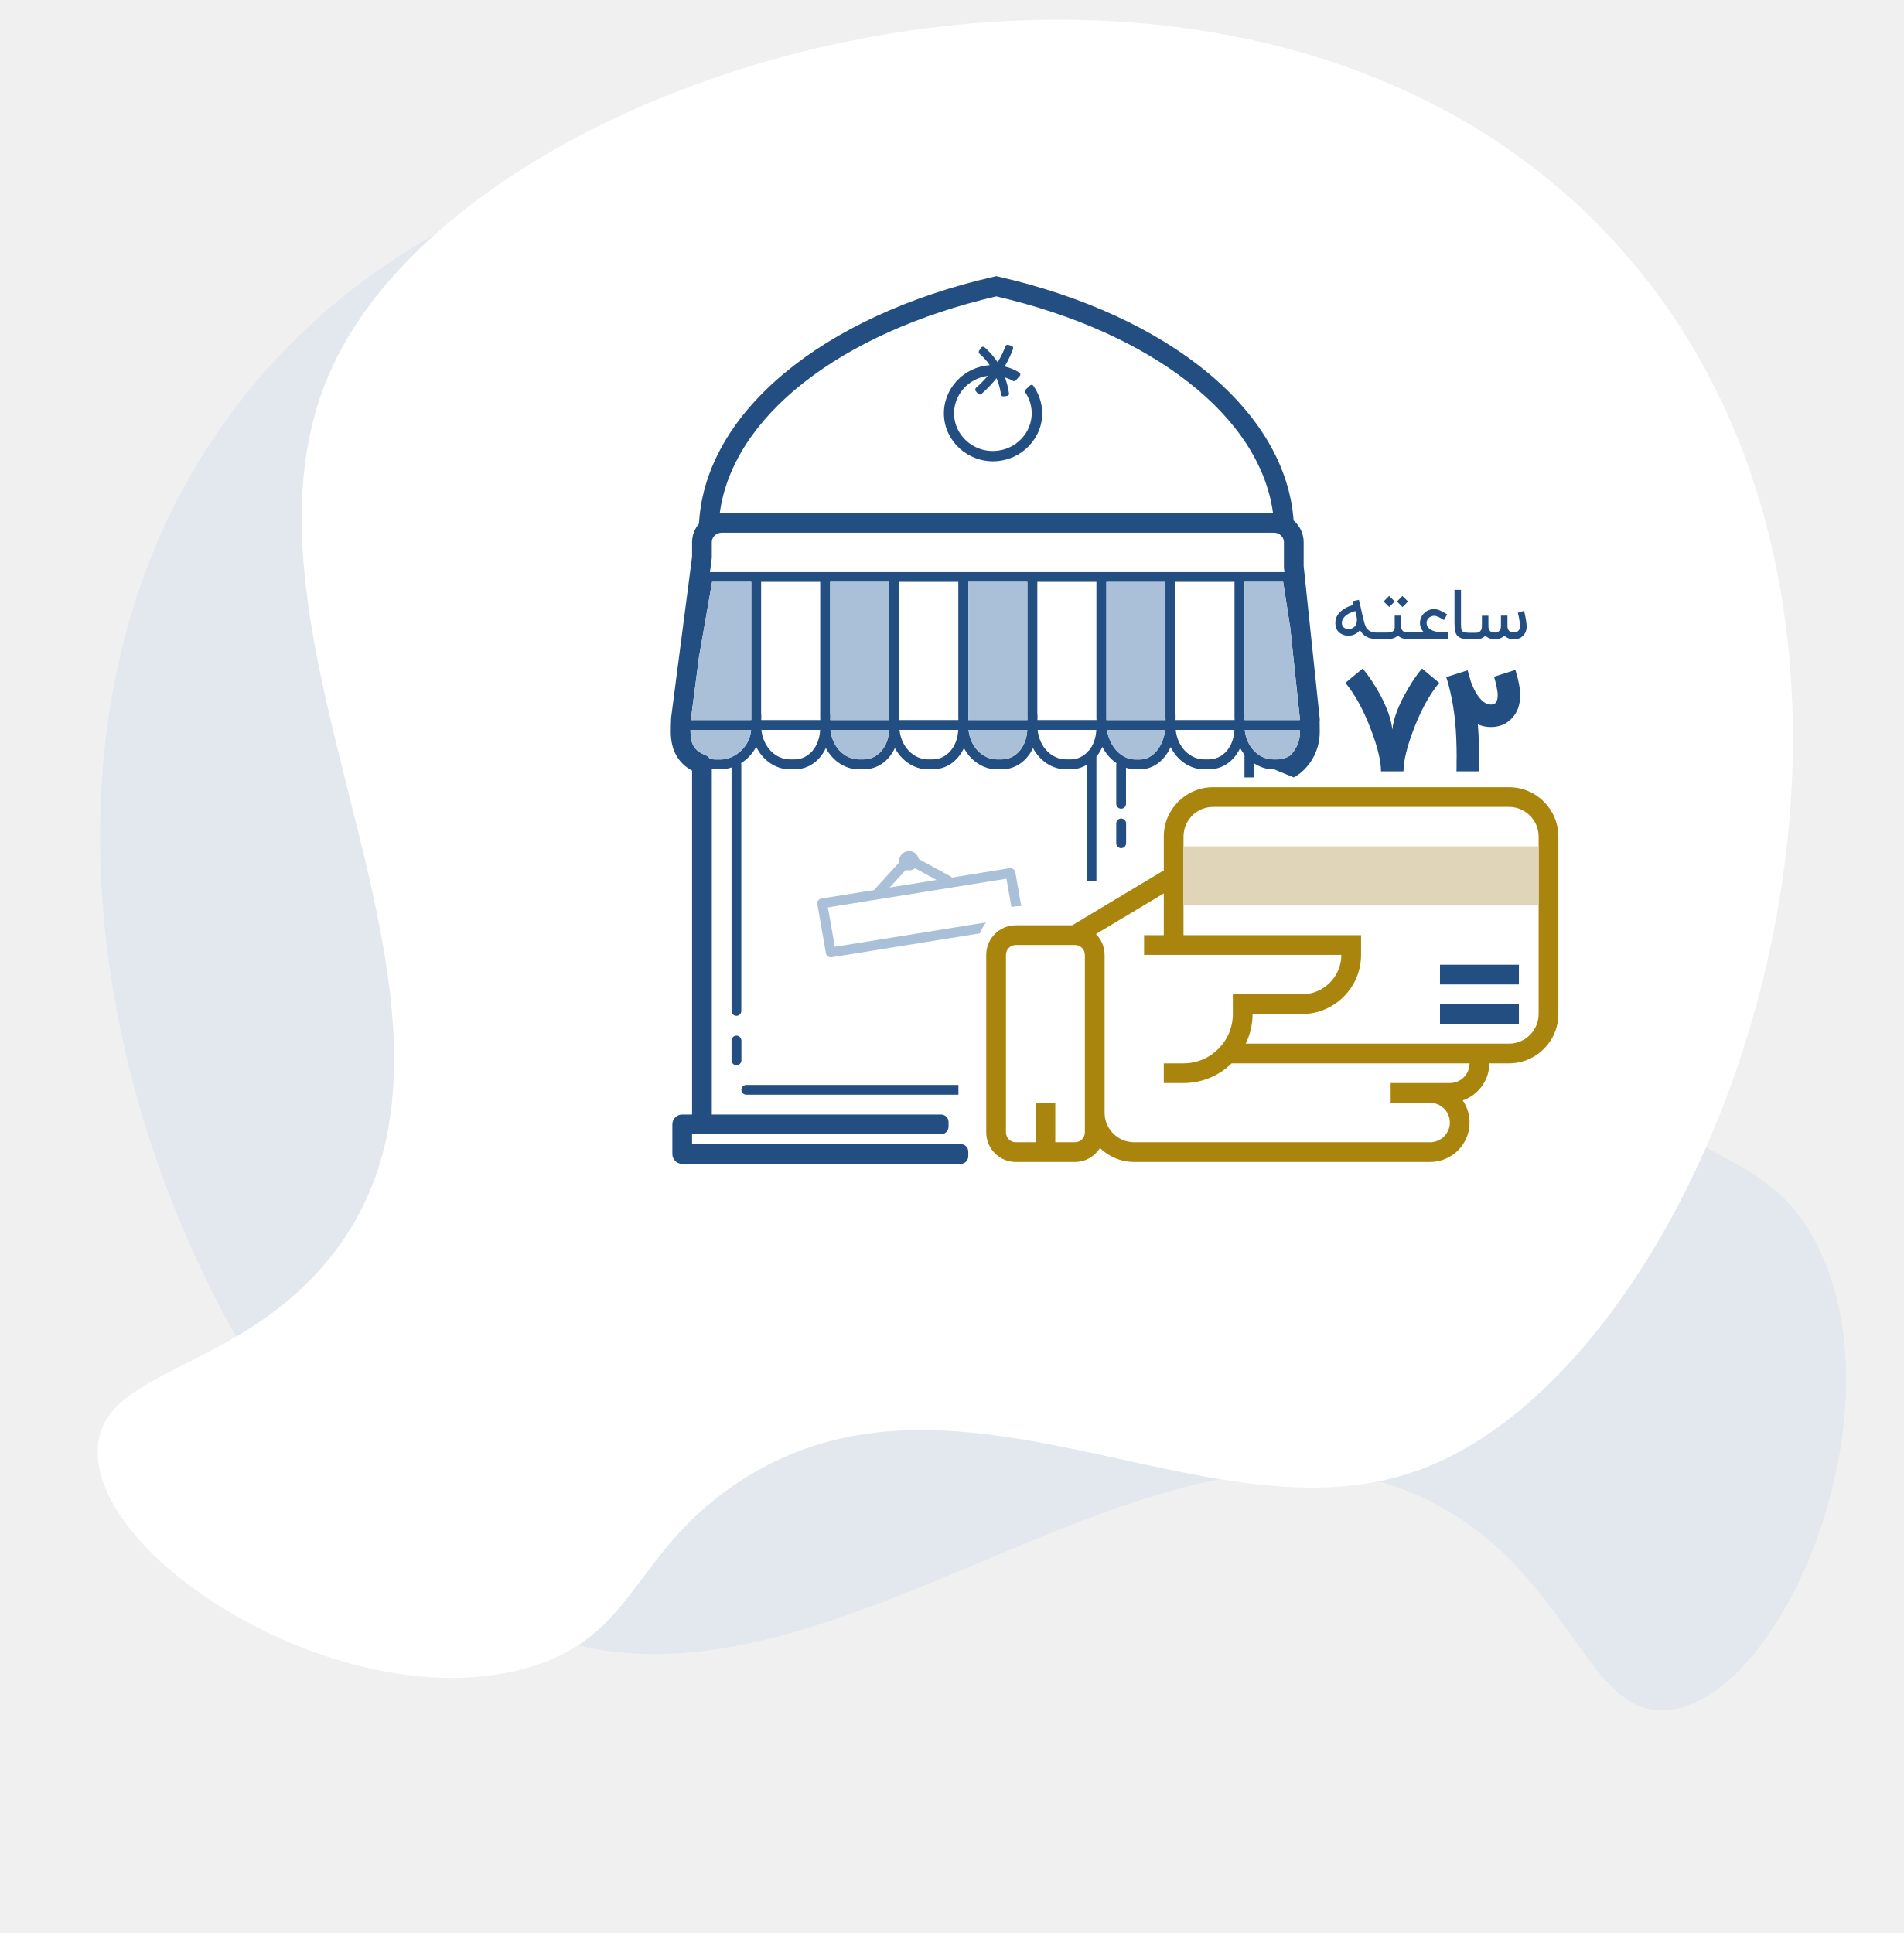
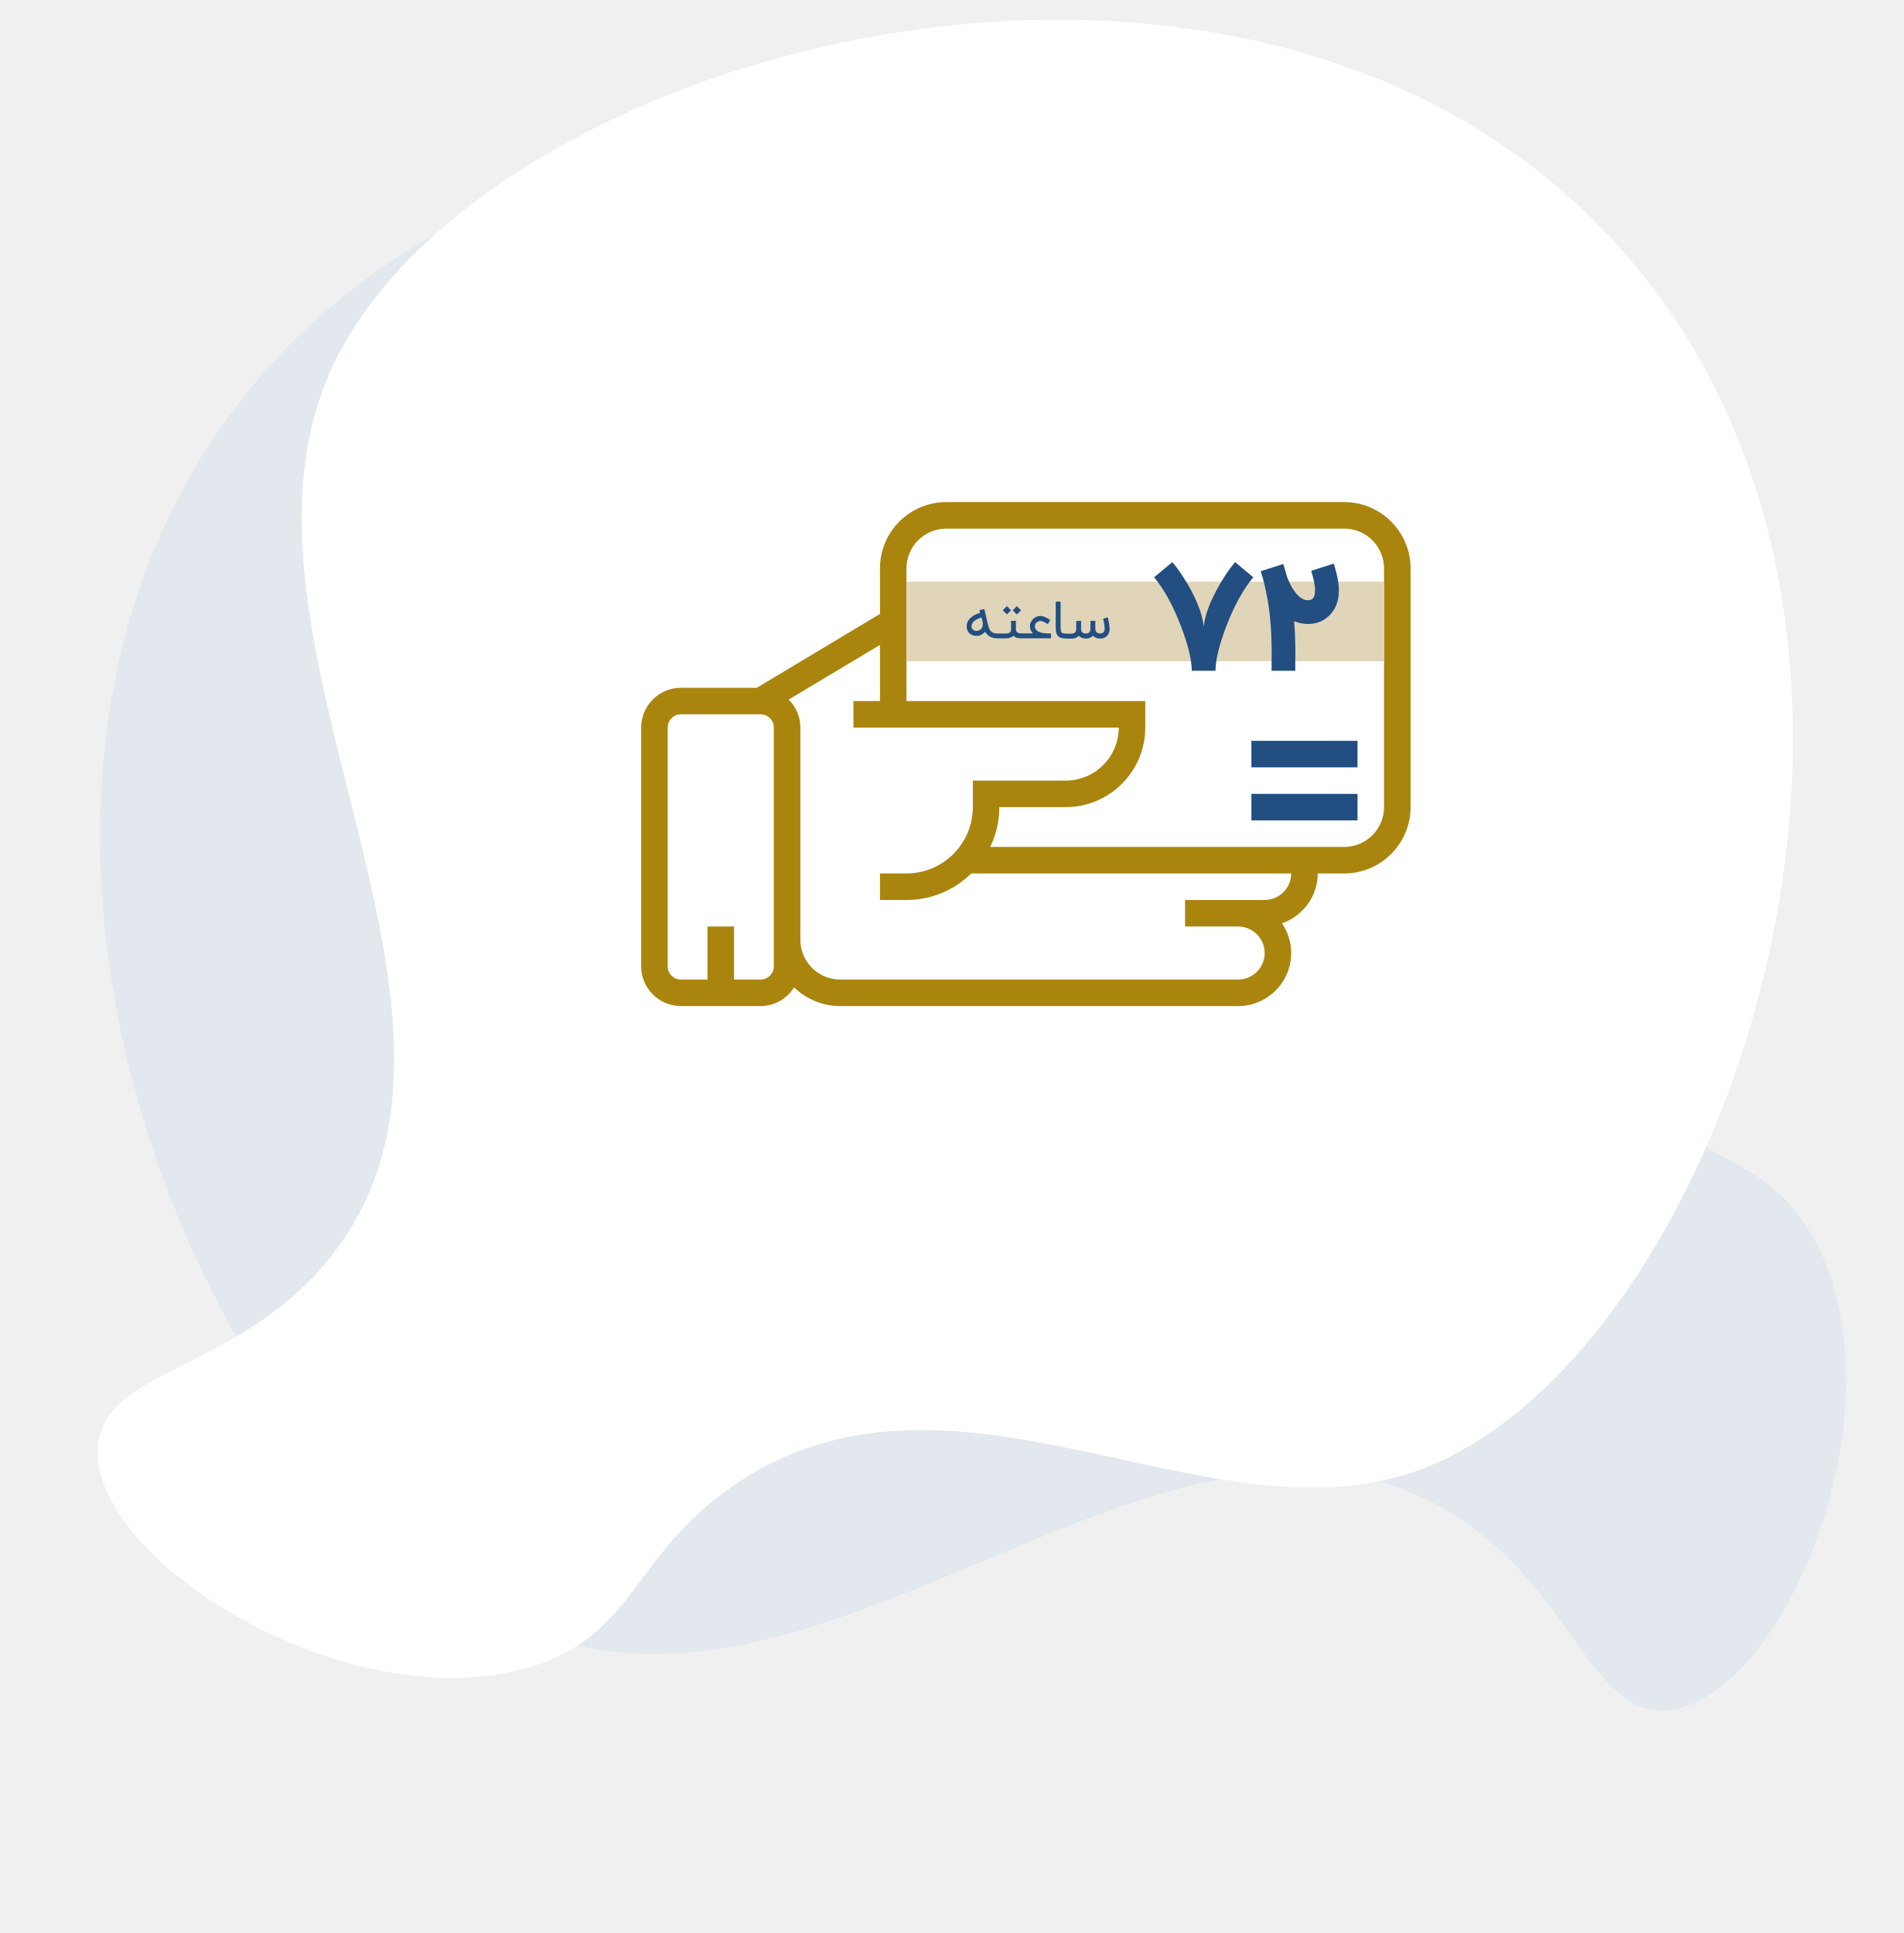
<svg xmlns="http://www.w3.org/2000/svg" width="193" height="196" viewBox="0 0 193 196" fill="none">
  <path d="M147.078 153.391C120.013 136.88 86.824 174.688 57.519 166.552C23.247 157.03 -9.798 83.518 24.837 40.077C58.835 -2.568 135.794 11.7 151.302 41.024C161.899 61.053 144.707 89.749 163.3 109.274C171.832 118.238 179.785 116.729 184.504 126.822C192.513 143.878 180.836 171.661 169.491 173.354C161.252 174.583 159.662 161.068 147.078 153.391Z" fill="#E2E8ED" />
  <path d="M33.017 128.055C53.427 103.795 21.067 65.275 33.537 37.535C48.127 5.095 125.787 -16.465 163.497 24.335C200.517 64.385 174.787 138.305 143.457 149.205C122.057 156.655 96.287 135.325 74.177 150.755C64.027 157.835 64.317 165.925 53.627 169.065C35.557 174.405 9.857 158.665 9.897 147.195C9.927 138.865 23.527 139.335 33.017 128.055Z" fill="white" />
-   <path d="M74.66 105.01C74.39 105.01 74.16 105.23 74.16 105.51V107.51C74.16 107.78 74.38 108.01 74.66 108.01C74.94 108.01 75.16 107.79 75.16 107.51V105.51C75.15 105.23 74.93 105.01 74.66 105.01Z" fill="#224E82" />
-   <path d="M113.66 86C113.93 86 114.16 85.78 114.16 85.5V83.5C114.16 83.23 113.94 83 113.66 83C113.38 83 113.16 83.22 113.16 83.5V85.5C113.16 85.78 113.38 86 113.66 86Z" fill="#224E82" />
-   <path d="M102.93 88.44C102.88 88.17 102.62 87.98 102.36 88.03L96.5 88.98C96.47 88.94 96.43 88.91 96.39 88.88L93.14 87.1C93.04 86.58 92.53 86.22 92 86.31C91.73 86.35 91.49 86.5 91.34 86.71C91.19 86.92 91.13 87.18 91.17 87.43L88.63 90.22C88.62 90.23 88.62 90.24 88.61 90.25L83.27 91.11C83.14 91.13 83.02 91.2 82.94 91.31C82.86 91.42 82.83 91.55 82.86 91.68L83.73 96.66C83.77 96.9 83.98 97.07 84.22 97.07C84.25 97.07 84.27 97.07 84.3 97.06L99.34 94.64C99.5 94.24 99.71 93.87 99.96 93.53L84.63 96L83.93 92.01L102.03 89.1L102.53 91.97C102.82 91.91 103.13 91.87 103.45 91.87C103.48 91.87 103.5 91.88 103.53 91.88L102.93 88.44ZM90.19 89.99L91.83 88.2C91.93 88.23 92.04 88.25 92.16 88.25C92.21 88.25 92.27 88.25 92.32 88.24C92.49 88.21 92.63 88.14 92.77 88.04L94.94 89.23L90.19 89.99Z" fill="#A9C0D8" />
-   <path d="M97.16 110.01V111H75.66C75.38 111 75.16 110.78 75.16 110.51C75.16 110.23 75.38 110.01 75.66 110.01H97.16Z" fill="#224E82" />
-   <path d="M133.79 72.9L132.16 57.4V54.97C132.16 54.09 131.76 53.31 131.14 52.77C130.33 41.72 118.62 32.03 101.22 28.05L101 28L100.78 28.05C83.3 32.05 71.57 41.82 70.87 52.94L70.86 53.09C70.43 53.61 70.16 54.25 70.16 54.97V56.45L68.05 72.66C68.04 72.7 68.04 72.75 68.03 72.8V72.96C68.01 73.34 68 73.74 68 74.19C68 76.03 68.72 77.36 70.16 78.14V113.01H69.16C68.61 113.01 68.16 113.45 68.16 114.01V117.01C68.16 117.56 68.6 118.01 69.16 118.01H97.4C97.82 118.01 98.16 117.66 98.16 117.24V116.77C98.16 116.35 97.82 116.01 97.4 116.01H70.16V115.01H95.4C95.82 115.01 96.16 114.66 96.16 114.24V113.77C96.16 113.35 95.82 113.01 95.4 113.01H72.16V77.97C72.27 77.98 72.38 78.01 72.5 78.01H73.06C73.44 78.01 73.81 77.93 74.16 77.82V102.51C74.16 102.78 74.38 103 74.66 103C74.93 103 75.15 102.78 75.15 102.51V77.51C75.15 77.46 75.14 77.42 75.13 77.38C75.77 76.98 76.3 76.4 76.66 75.73C77.33 77.08 78.61 78.01 80.09 78.01H80.54C81.96 78.01 83.12 77.15 83.72 75.85C84.4 77.13 85.65 78.01 87.09 78.01H87.54C88.96 78.01 90.12 77.15 90.72 75.85C91.4 77.13 92.65 78.01 94.09 78.01H94.54C95.96 78.01 97.12 77.15 97.72 75.85C98.4 77.13 99.65 78.01 101.09 78.01H101.54C102.96 78.01 104.12 77.15 104.72 75.85C105.4 77.13 106.65 78.01 108.09 78.01H108.54C109.13 78.01 109.67 77.84 110.16 77.56V89.33H111.15V76.73C111.39 76.44 111.59 76.1 111.75 75.73C112.1 76.42 112.6 76.98 113.18 77.38C113.17 77.42 113.16 77.46 113.16 77.51V81.51C113.16 81.78 113.38 82 113.66 82C113.93 82 114.15 81.78 114.15 81.51V77.85C114.46 77.94 114.77 78.01 115.1 78.01H115.55C116.92 78.01 118.06 77.11 118.67 75.75C119.34 77.09 120.62 78.01 122.09 78.01H122.54C123.96 78.01 125.12 77.15 125.72 75.85C125.85 76.09 125.99 76.31 126.16 76.52V78.83H127.15V77.41C127.73 77.78 128.38 78.01 129.09 78.01H129.16L131.16 78.83C132.76 77.94 133.79 76.14 133.79 74.23C133.79 73.87 133.79 73.55 133.78 73.18C133.79 73.09 133.8 72.99 133.79 72.9ZM101 30.05C116.9 33.75 127.74 42.28 129.05 52.01H72.97C74.28 42.27 85.11 33.75 101 30.05ZM73.06 77.01H72.5C72.32 77.01 72.15 76.98 71.98 76.95C71.87 76.78 71.71 76.65 71.52 76.57C70.43 76.15 70 75.48 70 74.19V74.01H76.14C76.03 75.73 74.47 77.01 73.06 77.01ZM76.16 73.01H70.03L70.86 66.63L72.19 59H76.16V73.01ZM80.54 77H80.09C78.58 77 77.35 75.69 77.19 74.01H83.14C83.07 75.72 81.98 77 80.54 77ZM77.17 73.01C77.17 72.85 77.17 72.67 77.18 72.53C77.18 72.47 77.17 72.42 77.16 72.37V59H83.15V72.77C83.16 72.85 83.16 72.93 83.16 73.01H77.17ZM87.54 77H87.09C85.58 77 84.35 75.69 84.19 74.01H90.14C90.07 75.72 88.98 77 87.54 77ZM84.17 73.01C84.17 72.85 84.17 72.67 84.18 72.53C84.18 72.47 84.17 72.42 84.16 72.37V59H90.15V72.77C90.16 72.85 90.16 72.93 90.16 73.01H84.17ZM94.54 77H94.09C92.58 77 91.35 75.69 91.19 74.01H97.14C97.07 75.72 95.98 77 94.54 77ZM91.17 73.01C91.17 72.85 91.17 72.67 91.18 72.53C91.18 72.47 91.17 72.42 91.16 72.37V59H97.15V72.77C97.16 72.85 97.16 72.93 97.16 73.01H91.17ZM101.54 77H101.09C99.58 77 98.35 75.69 98.19 74.01H104.14C104.07 75.72 102.98 77 101.54 77ZM98.17 73.01C98.17 72.85 98.17 72.67 98.18 72.53C98.18 72.47 98.17 72.42 98.16 72.37V59H104.15V72.77C104.16 72.85 104.16 72.93 104.16 73.01H98.17ZM110.41 76.08C110.33 76.13 110.27 76.19 110.23 76.27C109.78 76.72 109.2 77 108.54 77H108.09C106.58 77 105.35 75.69 105.19 74.01H111.14C111.1 74.83 110.84 75.56 110.41 76.08ZM105.17 73.01C105.17 72.85 105.17 72.67 105.18 72.53C105.18 72.47 105.17 72.42 105.16 72.37V59H111.15V72.77C111.16 72.85 111.16 72.93 111.16 73.01H105.17ZM115.55 77.01H115.1C113.68 77.01 112.49 75.72 112.22 74.01H118.12C117.91 75.73 116.86 77.01 115.55 77.01ZM112.16 73.01V72.52C112.17 72.48 112.16 72.45 112.16 72.42V59.01H118.15V72.76C118.16 72.85 118.16 72.93 118.16 73.01H112.16ZM122.54 77H122.09C120.58 77 119.35 75.69 119.19 74.01H125.14C125.07 75.72 123.98 77 122.54 77ZM119.17 73.01C119.17 72.85 119.17 72.67 119.18 72.53C119.18 72.47 119.17 72.42 119.16 72.37V59H125.15V72.77C125.16 72.85 125.16 72.93 125.16 73.01H119.17ZM71.97 58.01L72.15 56.65C72.15 56.6 72.16 56.56 72.16 56.52V54.97C72.16 54.44 72.62 54.01 73.18 54.01H129.13C129.69 54.01 130.16 54.44 130.16 54.97V57.56L130.21 58.01H71.97ZM126.16 72.37V59H130.08L130.8 63.65L131.78 72.91C131.77 72.94 131.77 72.97 131.77 73.01H126.17C126.17 72.85 126.17 72.67 126.18 72.53C126.18 72.47 126.17 72.42 126.16 72.37ZM131.79 74.23C131.79 75.16 131.4 76.03 130.76 76.63C130.38 76.86 129.95 77 129.49 77H129.09C127.58 77 126.35 75.69 126.19 74.01H131.79V74.23Z" fill="#224E82" />
-   <path d="M131.78 72.91C131.77 72.94 131.77 72.97 131.77 73.01H126.17C126.17 72.85 126.17 72.67 126.18 72.53C126.18 72.47 126.17 72.42 126.16 72.37V59H130.08L130.8 63.65L131.78 72.91Z" fill="#A9C0D8" />
-   <path d="M131.79 74.01V74.23C131.79 75.16 131.4 76.03 130.76 76.63C130.38 76.86 129.95 77 129.49 77H129.09C127.58 77 126.35 75.69 126.19 74.01H131.79Z" fill="#A9C0D8" />
-   <path d="M118.12 74.01C117.91 75.73 116.86 77.01 115.55 77.01H115.1C113.68 77.01 112.49 75.72 112.22 74.01H118.12Z" fill="#A9C0D8" />
-   <path d="M118.16 73.01H112.16V72.52C112.17 72.48 112.16 72.45 112.16 72.42V59.01H118.15V72.76C118.16 72.85 118.16 72.93 118.16 73.01Z" fill="#A9C0D8" />
-   <path d="M104.14 74.01C104.07 75.72 102.98 77 101.54 77H101.09C99.58 77 98.35 75.69 98.19 74.01H104.14Z" fill="#A9C0D8" />
-   <path d="M98.17 73.01C98.17 72.85 98.17 72.67 98.18 72.53C98.18 72.47 98.17 72.42 98.16 72.37V59H104.15V72.77C104.16 72.85 104.16 72.93 104.16 73.01H98.17Z" fill="#A9C0D8" />
-   <path d="M90.14 74.01C90.07 75.72 88.98 77 87.54 77H87.09C85.58 77 84.35 75.69 84.19 74.01H90.14Z" fill="#A9C0D8" />
-   <path d="M84.17 73.01C84.17 72.85 84.17 72.67 84.18 72.53C84.18 72.47 84.17 72.42 84.16 72.37V59H90.15V72.77C90.16 72.85 90.16 72.93 90.16 73.01H84.17Z" fill="#A9C0D8" />
-   <path d="M76.14 74.01C76.03 75.73 74.47 77.01 73.06 77.01H72.5C72.32 77.01 72.15 76.98 71.98 76.95C71.87 76.78 71.71 76.65 71.52 76.57C70.43 76.15 70 75.48 70 74.19V74.01H76.14Z" fill="#A9C0D8" />
-   <path d="M76.16 59V73.01H70.03L70.86 66.63L72.19 59H76.16Z" fill="#A9C0D8" />
-   <path d="M104.76 39.12C104.68 39 104.51 38.99 104.41 39.09L103.98 39.5C103.9 39.58 103.88 39.7 103.95 39.8C104.33 40.37 104.56 41.04 104.59 41.77C104.66 43.88 102.96 45.65 100.79 45.73C98.62 45.8 96.8 44.15 96.72 42.04C96.65 40.06 98.16 38.37 100.14 38.11C99.8 38.51 99.41 38.92 98.95 39.32C98.85 39.41 98.84 39.55 98.92 39.66L99.14 39.92C99.23 40.02 99.38 40.04 99.49 39.95C100.1 39.42 100.61 38.87 101.03 38.34C101.24 38.86 101.39 39.42 101.48 40C101.5 40.12 101.61 40.21 101.74 40.19L102.09 40.15C102.22 40.14 102.31 40.02 102.29 39.89C102.2 39.29 102.06 38.75 101.88 38.27C102.16 38.36 102.44 38.47 102.69 38.62C102.79 38.68 102.91 38.65 102.98 38.57L103.38 38.12C103.48 38.01 103.45 37.84 103.33 37.77C102.88 37.49 102.38 37.28 101.85 37.16C102.32 36.37 102.58 35.71 102.7 35.37C102.74 35.24 102.67 35.1 102.54 35.06L102.21 34.97C102.08 34.94 101.96 35 101.92 35.12C101.81 35.42 101.57 36.02 101.14 36.74C100.62 35.95 100.08 35.45 99.8 35.21C99.69 35.12 99.54 35.15 99.46 35.26L99.26 35.56C99.2 35.66 99.21 35.79 99.3 35.87C99.49 36.03 99.84 36.35 100.2 36.83C100.25 36.9 100.29 36.97 100.33 37.03C97.68 37.21 95.61 39.43 95.69 42.06C95.78 44.75 98.09 46.86 100.84 46.77C103.59 46.67 105.75 44.41 105.66 41.72C105.6 40.75 105.28 39.86 104.76 39.12Z" fill="#224E82" />
-   <path d="M152.98 79.82H122.98C120.22 79.82 117.98 82.06 117.98 84.82V88.25L108.7 93.82H102.98C101.32 93.82 99.98 95.17 99.98 96.82V114.82C99.98 116.47 101.32 117.82 102.98 117.82H108.98C110.04 117.82 110.98 117.25 111.51 116.41C112.41 117.28 113.63 117.82 114.98 117.82H144.98C147.18 117.82 148.98 116.03 148.98 113.82C148.98 112.99 148.72 112.22 148.29 111.58C149.85 111.03 150.98 109.56 150.98 107.82H152.98C155.73 107.82 157.98 105.58 157.98 102.82V84.82C157.98 82.06 155.73 79.82 152.98 79.82ZM109.98 114.82C109.98 115.37 109.53 115.82 108.98 115.82H106.98V111.82H104.98V115.82H102.98C102.42 115.82 101.98 115.37 101.98 114.82V96.82C101.98 96.27 102.42 95.82 102.98 95.82H108.98C109.53 95.82 109.98 96.27 109.98 96.82V114.82ZM146.98 109.82H140.98V111.82H144.98C146.08 111.82 146.98 112.72 146.98 113.82C146.98 114.92 146.08 115.82 144.98 115.82H114.98C113.32 115.82 111.98 114.47 111.98 112.82V96.82C111.98 96 111.64 95.25 111.1 94.71L117.98 90.59V94.82H115.98V96.82H135.98C135.98 99.03 134.18 100.82 131.98 100.82H124.98V102.82C124.98 105.58 122.73 107.82 119.98 107.82H117.98V109.82H119.98C121.88 109.82 123.6 109.06 124.86 107.82H148.98C148.98 108.92 148.08 109.82 146.98 109.82ZM155.98 102.82C155.98 104.47 154.63 105.82 152.98 105.82H126.29C126.73 104.91 126.98 103.89 126.98 102.82H131.98C135.28 102.82 137.98 100.13 137.98 96.82V94.82H119.98V84.82C119.98 83.17 121.32 81.82 122.98 81.82H152.98C154.63 81.82 155.98 83.17 155.98 84.82V102.82Z" fill="#AA850E" />
-   <path d="M155.98 85.82H119.98V91.82H155.98V85.82Z" fill="#E0D5B8" />
-   <path d="M153.98 101.82H145.98V103.82H153.98V101.82Z" fill="#224E82" />
-   <path d="M153.98 97.82H145.98V99.82H153.98V97.82Z" fill="#224E82" />
-   <path d="M145.9 69.24C144.92 70.42 144.06 71.99 143.31 73.95C142.62 75.76 142.28 77.18 142.28 78.21H140C140 77.18 139.66 75.76 138.97 73.95C138.22 71.98 137.36 70.41 136.39 69.24L138.14 67.79C138.81 68.59 139.42 69.52 139.98 70.57C140.66 71.87 141.05 73.01 141.15 73.99C141.25 73 141.64 71.86 142.33 70.57C142.89 69.51 143.49 68.58 144.16 67.79L145.9 69.24Z" fill="#224E82" />
-   <path d="M153.64 67.98C153.65 68.01 153.66 68.03 153.66 68.05C153.68 68.12 153.7 68.2 153.72 68.26C153.78 68.47 153.84 68.68 153.89 68.89C154.04 69.53 154.11 70.06 154.11 70.48C154.11 71.45 153.84 72.22 153.29 72.81C152.73 73.42 152.02 73.72 151.13 73.72C150.67 73.72 150.23 73.63 149.82 73.45C149.88 74.14 149.91 74.88 149.93 75.66C149.93 75.96 149.94 76.28 149.94 76.64C149.94 76.77 149.94 76.93 149.93 77.1V78.21H147.65C147.65 78.14 147.65 78.03 147.66 77.87V77.13C147.66 76.98 147.67 76.85 147.67 76.73C147.67 76.42 147.67 76.13 147.66 75.87C147.65 75.19 147.62 74.55 147.58 73.95C147.47 72.37 147.23 70.89 146.87 69.53V69.52C146.79 69.21 146.7 68.92 146.61 68.66L148.78 67.97C148.87 68.25 148.96 68.57 149.06 68.93C149.06 68.95 149.07 68.97 149.08 69C149.09 69.04 149.1 69.07 149.11 69.11C149.15 69.22 149.19 69.33 149.24 69.44C149.37 69.77 149.52 70.07 149.69 70.34C150.15 71.08 150.63 71.44 151.13 71.44C151.35 71.44 151.51 71.38 151.62 71.27C151.76 71.12 151.83 70.85 151.83 70.48C151.83 70.26 151.79 69.95 151.7 69.54C151.63 69.21 151.54 68.9 151.46 68.62L153.62 67.93L153.64 67.98Z" fill="#224E82" />
-   <path d="M142.74 60.99L142.17 60.43L141.62 60.99L142.18 61.56L142.74 60.99Z" fill="#224E82" />
-   <path d="M141.39 60.99L140.82 60.42L140.27 60.99L140.83 61.55L141.39 60.99Z" fill="#224E82" />
-   <path d="M145.99 64.11C145.85 64.1 145.71 64.08 145.58 64.05C145.45 64.02 145.32 63.98 145.21 63.93C145.09 63.88 144.99 63.82 144.91 63.75C144.82 63.68 144.75 63.59 144.7 63.5C144.65 63.4 144.62 63.29 144.62 63.16C144.62 63.05 144.64 62.95 144.69 62.86C144.74 62.77 144.8 62.69 144.87 62.63C144.94 62.57 145.03 62.52 145.12 62.49C145.21 62.46 145.3 62.44 145.39 62.44C145.46 62.44 145.54 62.45 145.62 62.48C145.7 62.51 145.79 62.54 145.87 62.58C145.96 62.62 146.04 62.67 146.13 62.72C146.22 62.77 146.3 62.82 146.38 62.87L146.71 62.3C146.57 62.22 146.45 62.14 146.33 62.08C146.22 62.01 146.11 61.96 146 61.91C145.9 61.86 145.79 61.83 145.69 61.8C145.59 61.78 145.48 61.76 145.37 61.76C145.18 61.76 145 61.8 144.83 61.87C144.66 61.94 144.51 62.04 144.38 62.17C144.25 62.29 144.15 62.44 144.07 62.61C143.99 62.78 143.95 62.96 143.95 63.15C143.95 63.21 143.96 63.27 143.96 63.35C143.97 63.42 143.99 63.5 144.02 63.59C144.05 63.68 144.09 63.76 144.14 63.85C144.19 63.94 144.26 64.03 144.35 64.12H143.3H143.15H142.69C142.67 64.12 142.64 64.12 142.61 64.12C142.58 64.12 142.53 64.11 142.48 64.1C142.43 64.09 142.38 64.07 142.33 64.05C142.28 64.03 142.23 63.99 142.19 63.95C142.15 63.91 142.12 63.86 142.09 63.8C142.06 63.74 142.05 63.67 142.05 63.58V62.42H141.39V63.61C141.39 63.67 141.38 63.73 141.37 63.79C141.35 63.85 141.32 63.91 141.27 63.96C141.22 64.01 141.15 64.05 141.05 64.09C140.95 64.12 140.82 64.14 140.65 64.14H139.6H139.51C139.42 64.14 139.32 64.13 139.21 64.11C139.1 64.09 138.99 64.06 138.88 64C138.77 63.94 138.67 63.86 138.58 63.75C138.49 63.64 138.42 63.5 138.37 63.33C138.35 63.28 138.33 63.21 138.31 63.13C138.29 63.05 138.27 62.96 138.24 62.87C138.22 62.78 138.19 62.68 138.17 62.58C138.15 62.48 138.12 62.39 138.1 62.3C138.08 62.21 138.06 62.14 138.05 62.07C138.03 62 138.02 61.96 138.02 61.93C137.99 61.78 137.95 61.62 137.91 61.44C137.87 61.26 137.82 61.05 137.76 60.82L137.11 60.96L137.18 61.34C136.59 61.51 136.14 61.76 135.82 62.09C135.64 62.28 135.52 62.47 135.46 62.65C135.4 62.84 135.37 63 135.37 63.15C135.37 63.24 135.38 63.33 135.39 63.42C135.42 63.62 135.49 63.79 135.59 63.94C135.69 64.09 135.83 64.2 136 64.29C136.11 64.35 136.22 64.39 136.34 64.42C136.46 64.45 136.57 64.46 136.68 64.46C136.79 64.46 136.89 64.45 136.99 64.43C137.09 64.41 137.18 64.39 137.25 64.36C137.38 64.3 137.5 64.23 137.6 64.16C137.7 64.08 137.79 63.99 137.87 63.89C138.02 64.18 138.24 64.4 138.52 64.56C138.78 64.71 139.09 64.78 139.44 64.79V64.8H139.5H139.59H140.64C141.12 64.8 141.48 64.68 141.72 64.43C141.82 64.55 141.95 64.64 142.11 64.7C142.27 64.76 142.46 64.79 142.67 64.79H143.13H143.28H146.81V64.13H146.37C146.26 64.13 146.13 64.12 145.99 64.11ZM137.54 63.07C137.49 63.39 137.32 63.61 137.02 63.73C136.98 63.75 136.93 63.76 136.88 63.77C136.83 63.78 136.78 63.78 136.73 63.78H136.69C136.63 63.78 136.57 63.77 136.51 63.76C136.45 63.75 136.39 63.73 136.34 63.7C136.27 63.66 136.2 63.61 136.15 63.54C136.1 63.47 136.06 63.39 136.04 63.29C136.03 63.24 136.03 63.19 136.03 63.15C136.03 63.06 136.05 62.97 136.08 62.88C136.13 62.75 136.21 62.63 136.33 62.51C136.45 62.4 136.59 62.29 136.77 62.2C136.95 62.11 137.15 62.03 137.39 61.96L137.53 62.56C137.54 62.59 137.54 62.64 137.55 62.7C137.56 62.76 137.56 62.81 137.56 62.85C137.55 62.92 137.55 62.99 137.54 63.07Z" fill="#224E82" />
-   <path d="M154.74 63.2C154.73 63.1 154.71 62.99 154.7 62.88C154.68 62.77 154.66 62.66 154.64 62.56C154.62 62.45 154.6 62.35 154.58 62.27C154.56 62.18 154.54 62.11 154.53 62.05C154.52 61.99 154.51 61.95 154.5 61.94L153.87 62.14C153.88 62.17 153.89 62.22 153.91 62.28C153.93 62.34 153.94 62.42 153.96 62.5C153.98 62.58 153.99 62.67 154.01 62.76C154.03 62.85 154.04 62.94 154.05 63.03C154.06 63.12 154.07 63.2 154.08 63.28C154.09 63.36 154.09 63.42 154.09 63.47C154.09 63.62 154.07 63.73 154.02 63.82C153.98 63.91 153.92 63.97 153.86 64.02C153.8 64.07 153.74 64.1 153.67 64.11C153.61 64.13 153.56 64.13 153.52 64.13C153.28 64.13 153.1 64.08 152.99 63.97C152.88 63.86 152.82 63.69 152.82 63.47V62.42H152.16V63.47C152.16 63.62 152.14 63.74 152.09 63.83C152.04 63.92 151.99 63.98 151.92 64.03C151.86 64.07 151.79 64.1 151.73 64.12C151.67 64.13 151.62 64.14 151.58 64.14C151.34 64.14 151.16 64.09 151.05 63.98C150.94 63.87 150.89 63.71 150.89 63.48V62.43H150.23V63.5C150.23 63.65 150.21 63.77 150.16 63.86C150.11 63.95 150.06 64.01 149.99 64.06C149.93 64.1 149.86 64.13 149.8 64.14C149.73 64.15 149.68 64.16 149.65 64.16H148.98C148.76 64.16 148.59 64.14 148.48 64.12C148.37 64.1 148.29 64.05 148.23 63.98C148.18 63.91 148.14 63.81 148.13 63.69C148.12 63.56 148.11 63.4 148.11 63.19V59.81H147.45V63.19C147.45 63.37 147.46 63.54 147.47 63.69C147.48 63.84 147.51 63.98 147.54 64.1C147.58 64.22 147.63 64.33 147.7 64.42C147.77 64.51 147.86 64.58 147.97 64.64C148.08 64.7 148.22 64.75 148.38 64.78C148.51 64.8 148.67 64.82 148.85 64.82V64.83H149.66C149.82 64.83 149.99 64.8 150.15 64.74C150.31 64.68 150.45 64.58 150.58 64.45C150.7 64.57 150.84 64.67 151.01 64.73C151.18 64.79 151.38 64.83 151.6 64.83C151.76 64.83 151.92 64.8 152.08 64.73C152.24 64.66 152.38 64.57 152.5 64.44C152.62 64.57 152.77 64.66 152.94 64.73C153.11 64.8 153.31 64.83 153.54 64.83C153.69 64.83 153.84 64.8 153.98 64.74C154.13 64.69 154.26 64.6 154.38 64.49C154.5 64.38 154.59 64.24 154.66 64.08C154.73 63.91 154.77 63.72 154.77 63.5C154.76 63.39 154.75 63.3 154.74 63.2Z" fill="#224E82" />
+   <path d="M136.276 50.91H95.931C92.219 50.91 89.207 53.922 89.207 57.634V62.247L76.727 69.738H69.034C66.802 69.738 65 71.553 65 73.772V97.979C65 100.198 66.802 102.013 69.034 102.013H77.103C78.529 102.013 79.793 101.247 80.506 100.117C81.716 101.287 83.357 102.013 85.172 102.013H125.517C128.476 102.013 130.897 99.606 130.897 96.634C130.897 95.518 130.547 94.482 129.969 93.622C132.067 92.882 133.586 90.905 133.586 88.565H136.276C139.974 88.565 143 85.553 143 81.841V57.634C143 53.922 139.974 50.91 136.276 50.91ZM78.448 97.979C78.448 98.719 77.843 99.324 77.103 99.324H74.414V93.945H71.724V99.324H69.034C68.281 99.324 67.69 98.719 67.69 97.979V73.772C67.69 73.032 68.281 72.427 69.034 72.427H77.103C77.843 72.427 78.448 73.032 78.448 73.772V97.979ZM128.207 91.255H120.138V93.945H125.517C126.997 93.945 128.207 95.155 128.207 96.634C128.207 98.114 126.997 99.324 125.517 99.324H85.172C82.94 99.324 81.138 97.508 81.138 95.289V73.772C81.138 72.669 80.681 71.661 79.954 70.934L89.207 65.394V71.082H86.517V73.772H113.414C113.414 76.744 110.993 79.151 108.034 79.151H98.621V81.841C98.621 85.553 95.595 88.565 91.897 88.565H89.207V91.255H91.897C94.452 91.255 96.765 90.233 98.459 88.565H130.897C130.897 90.044 129.686 91.255 128.207 91.255ZM140.31 81.841C140.31 84.06 138.495 85.876 136.276 85.876H100.382C100.974 84.652 101.31 83.28 101.31 81.841H108.034C112.472 81.841 116.103 78.224 116.103 73.772V71.082H91.897V57.634C91.897 55.415 93.699 53.6 95.931 53.6H136.276C138.495 53.6 140.31 55.415 140.31 57.634V81.841Z" fill="#AA850E" />
+   <path d="M140.31 58.979H91.897V67.048H140.31V58.979Z" fill="#E0D5B8" />
+   <path d="M137.621 80.496H126.862V83.186H137.621V80.496Z" fill="#224E82" />
+   <path d="M137.621 75.117H126.862V77.806H137.621V75.117Z" fill="#224E82" />
+   <path d="M127.051 58.532C126.016 59.78 125.107 61.439 124.314 63.511C123.585 65.424 123.225 66.924 123.225 68.013H120.816C120.816 66.924 120.456 65.424 119.727 63.511C118.934 61.428 118.025 59.769 117 58.532L118.85 57C119.558 57.846 120.202 58.828 120.794 59.938C121.513 61.312 121.925 62.517 122.031 63.553C122.137 62.507 122.549 61.302 123.278 59.938C123.87 58.818 124.504 57.835 125.212 57L127.051 58.532Z" fill="#224E82" />
+   <path d="M135.232 57.201C135.242 57.232 135.253 57.254 135.253 57.275C135.274 57.349 135.295 57.433 135.317 57.497C135.38 57.719 135.443 57.941 135.496 58.163C135.655 58.839 135.729 59.399 135.729 59.843C135.729 60.868 135.443 61.682 134.862 62.306C134.27 62.95 133.52 63.267 132.579 63.267C132.093 63.267 131.628 63.172 131.194 62.982C131.258 63.711 131.29 64.493 131.311 65.318C131.311 65.635 131.321 65.973 131.321 66.354C131.321 66.491 131.321 66.66 131.311 66.84V68.013H128.901C128.901 67.939 128.901 67.823 128.912 67.654V66.871C128.912 66.713 128.922 66.576 128.922 66.449C128.922 66.121 128.922 65.815 128.912 65.54C128.901 64.821 128.869 64.145 128.827 63.511C128.711 61.841 128.457 60.276 128.077 58.839V58.828C127.992 58.501 127.897 58.194 127.802 57.919L130.095 57.19C130.19 57.486 130.286 57.824 130.391 58.205C130.391 58.226 130.402 58.247 130.412 58.279C130.423 58.321 130.434 58.353 130.444 58.395C130.486 58.511 130.529 58.627 130.582 58.744C130.719 59.093 130.877 59.41 131.057 59.695C131.543 60.477 132.051 60.858 132.579 60.858C132.812 60.858 132.981 60.794 133.097 60.678C133.245 60.519 133.319 60.234 133.319 59.843C133.319 59.61 133.277 59.283 133.182 58.849C133.108 58.501 133.012 58.173 132.928 57.877L135.211 57.148L135.232 57.201Z" fill="#224E82" />
+   <path d="M103.507 61.882L103.081 61.463L102.67 61.882L103.089 62.308L103.507 61.882Z" fill="#224E82" />
+   <path d="M102.498 61.882L102.072 61.456L101.661 61.882L102.08 62.3L102.498 61.882Z" fill="#224E82" />
+   <path d="M105.935 64.213C105.831 64.206 105.726 64.191 105.629 64.168C105.532 64.146 105.435 64.116 105.353 64.079C105.263 64.041 105.188 63.996 105.128 63.944C105.061 63.892 105.009 63.825 104.972 63.757C104.934 63.682 104.912 63.6 104.912 63.503C104.912 63.421 104.927 63.346 104.964 63.279C105.001 63.212 105.046 63.152 105.099 63.107C105.151 63.062 105.218 63.025 105.285 63.003C105.353 62.98 105.42 62.965 105.487 62.965C105.539 62.965 105.599 62.973 105.659 62.995C105.719 63.017 105.786 63.04 105.846 63.07C105.913 63.1 105.973 63.137 106.04 63.174C106.107 63.212 106.167 63.249 106.227 63.286L106.473 62.861C106.369 62.801 106.279 62.741 106.189 62.696C106.107 62.644 106.025 62.606 105.943 62.569C105.868 62.532 105.786 62.509 105.711 62.487C105.637 62.472 105.554 62.457 105.472 62.457C105.33 62.457 105.196 62.487 105.069 62.539C104.942 62.592 104.83 62.666 104.732 62.763C104.635 62.853 104.561 62.965 104.501 63.092C104.441 63.219 104.411 63.354 104.411 63.496C104.411 63.541 104.419 63.585 104.419 63.645C104.426 63.697 104.441 63.757 104.463 63.825C104.486 63.892 104.516 63.952 104.553 64.019C104.59 64.086 104.643 64.153 104.71 64.221H103.925H103.813H103.47C103.455 64.221 103.432 64.221 103.41 64.221C103.387 64.221 103.35 64.213 103.313 64.206C103.275 64.198 103.238 64.183 103.201 64.168C103.163 64.153 103.126 64.123 103.096 64.094C103.066 64.064 103.044 64.026 103.021 63.981C102.999 63.937 102.991 63.884 102.991 63.817V62.95H102.498V63.839C102.498 63.884 102.491 63.929 102.483 63.974C102.468 64.019 102.446 64.064 102.409 64.101C102.371 64.138 102.319 64.168 102.244 64.198C102.169 64.221 102.072 64.236 101.945 64.236H101.161H101.093C101.026 64.236 100.951 64.228 100.869 64.213C100.787 64.198 100.705 64.176 100.623 64.131C100.541 64.086 100.466 64.026 100.399 63.944C100.331 63.862 100.279 63.757 100.242 63.63C100.227 63.593 100.212 63.541 100.197 63.481C100.182 63.421 100.167 63.354 100.145 63.286C100.13 63.219 100.107 63.145 100.092 63.07C100.077 62.995 100.055 62.928 100.04 62.861C100.025 62.793 100.01 62.741 100.003 62.689C99.988 62.636 99.98 62.606 99.98 62.584C99.958 62.472 99.928 62.352 99.898 62.218C99.868 62.084 99.831 61.927 99.786 61.755L99.3 61.859L99.353 62.143C98.912 62.27 98.575 62.457 98.336 62.704C98.202 62.846 98.112 62.988 98.067 63.122C98.022 63.264 98 63.384 98 63.496C98 63.563 98.007 63.63 98.015 63.697C98.037 63.847 98.09 63.974 98.164 64.086C98.239 64.198 98.344 64.28 98.471 64.347C98.553 64.392 98.635 64.422 98.725 64.445C98.814 64.467 98.897 64.475 98.979 64.475C99.061 64.475 99.136 64.467 99.21 64.452C99.285 64.437 99.353 64.422 99.405 64.4C99.502 64.355 99.592 64.303 99.666 64.25C99.741 64.191 99.808 64.123 99.868 64.049C99.98 64.265 100.144 64.43 100.354 64.549C100.548 64.661 100.78 64.714 101.041 64.721V64.729H101.086H101.153H101.938C102.296 64.729 102.565 64.639 102.745 64.452C102.82 64.542 102.917 64.609 103.036 64.654C103.156 64.699 103.298 64.721 103.455 64.721H103.798H103.91H106.548V64.228H106.219C106.137 64.228 106.04 64.221 105.935 64.213ZM99.621 63.436C99.584 63.675 99.457 63.839 99.233 63.929C99.203 63.944 99.166 63.952 99.128 63.959C99.091 63.967 99.054 63.967 99.016 63.967H98.986C98.942 63.967 98.897 63.959 98.852 63.952C98.807 63.944 98.762 63.929 98.725 63.907C98.672 63.877 98.62 63.839 98.583 63.787C98.545 63.735 98.516 63.675 98.501 63.6C98.493 63.563 98.493 63.526 98.493 63.496C98.493 63.428 98.508 63.361 98.531 63.294C98.568 63.197 98.628 63.107 98.717 63.017C98.807 62.935 98.912 62.853 99.046 62.786C99.181 62.719 99.33 62.659 99.509 62.606L99.614 63.055C99.621 63.077 99.621 63.115 99.629 63.16C99.636 63.204 99.636 63.242 99.636 63.272C99.629 63.324 99.629 63.376 99.621 63.436Z" fill="#224E82" />
+   <path d="M112.474 63.533C112.466 63.458 112.451 63.376 112.444 63.294C112.429 63.212 112.414 63.13 112.399 63.055C112.384 62.973 112.369 62.898 112.354 62.838C112.339 62.771 112.324 62.719 112.317 62.674C112.309 62.629 112.302 62.599 112.294 62.592L111.824 62.741C111.831 62.763 111.838 62.801 111.853 62.846C111.868 62.891 111.876 62.95 111.891 63.01C111.906 63.07 111.913 63.137 111.928 63.204C111.943 63.272 111.951 63.339 111.958 63.406C111.966 63.473 111.973 63.533 111.98 63.593C111.988 63.653 111.988 63.697 111.988 63.735C111.988 63.847 111.973 63.929 111.936 63.996C111.906 64.064 111.861 64.108 111.816 64.146C111.771 64.183 111.726 64.206 111.674 64.213C111.629 64.228 111.592 64.228 111.562 64.228C111.383 64.228 111.248 64.191 111.166 64.108C111.084 64.026 111.039 63.899 111.039 63.735V62.95H110.546V63.735C110.546 63.847 110.531 63.937 110.493 64.004C110.456 64.071 110.419 64.116 110.366 64.153C110.322 64.183 110.269 64.206 110.224 64.221C110.18 64.228 110.142 64.236 110.112 64.236C109.933 64.236 109.799 64.198 109.716 64.116C109.634 64.034 109.597 63.914 109.597 63.742V62.958H109.104V63.757C109.104 63.869 109.089 63.959 109.051 64.026C109.014 64.094 108.977 64.138 108.924 64.176C108.879 64.206 108.827 64.228 108.782 64.236C108.73 64.243 108.693 64.25 108.67 64.25H108.17C108.005 64.25 107.878 64.236 107.796 64.221C107.714 64.206 107.654 64.168 107.609 64.116C107.572 64.064 107.542 63.989 107.535 63.899C107.527 63.802 107.52 63.682 107.52 63.526V61H107.026V63.526C107.026 63.66 107.034 63.787 107.041 63.899C107.049 64.011 107.071 64.116 107.094 64.206C107.124 64.295 107.161 64.377 107.213 64.445C107.265 64.512 107.333 64.564 107.415 64.609C107.497 64.654 107.602 64.691 107.721 64.714C107.818 64.729 107.938 64.744 108.072 64.744V64.751H108.678C108.797 64.751 108.924 64.729 109.044 64.684C109.163 64.639 109.268 64.564 109.365 64.467C109.455 64.557 109.559 64.632 109.686 64.676C109.813 64.721 109.963 64.751 110.127 64.751C110.247 64.751 110.366 64.729 110.486 64.676C110.606 64.624 110.71 64.557 110.8 64.46C110.89 64.557 111.002 64.624 111.129 64.676C111.256 64.729 111.405 64.751 111.577 64.751C111.689 64.751 111.801 64.729 111.906 64.684C112.018 64.646 112.115 64.579 112.205 64.497C112.294 64.415 112.362 64.31 112.414 64.191C112.466 64.064 112.496 63.922 112.496 63.757C112.489 63.675 112.481 63.608 112.474 63.533Z" fill="#224E82" />
</svg>
